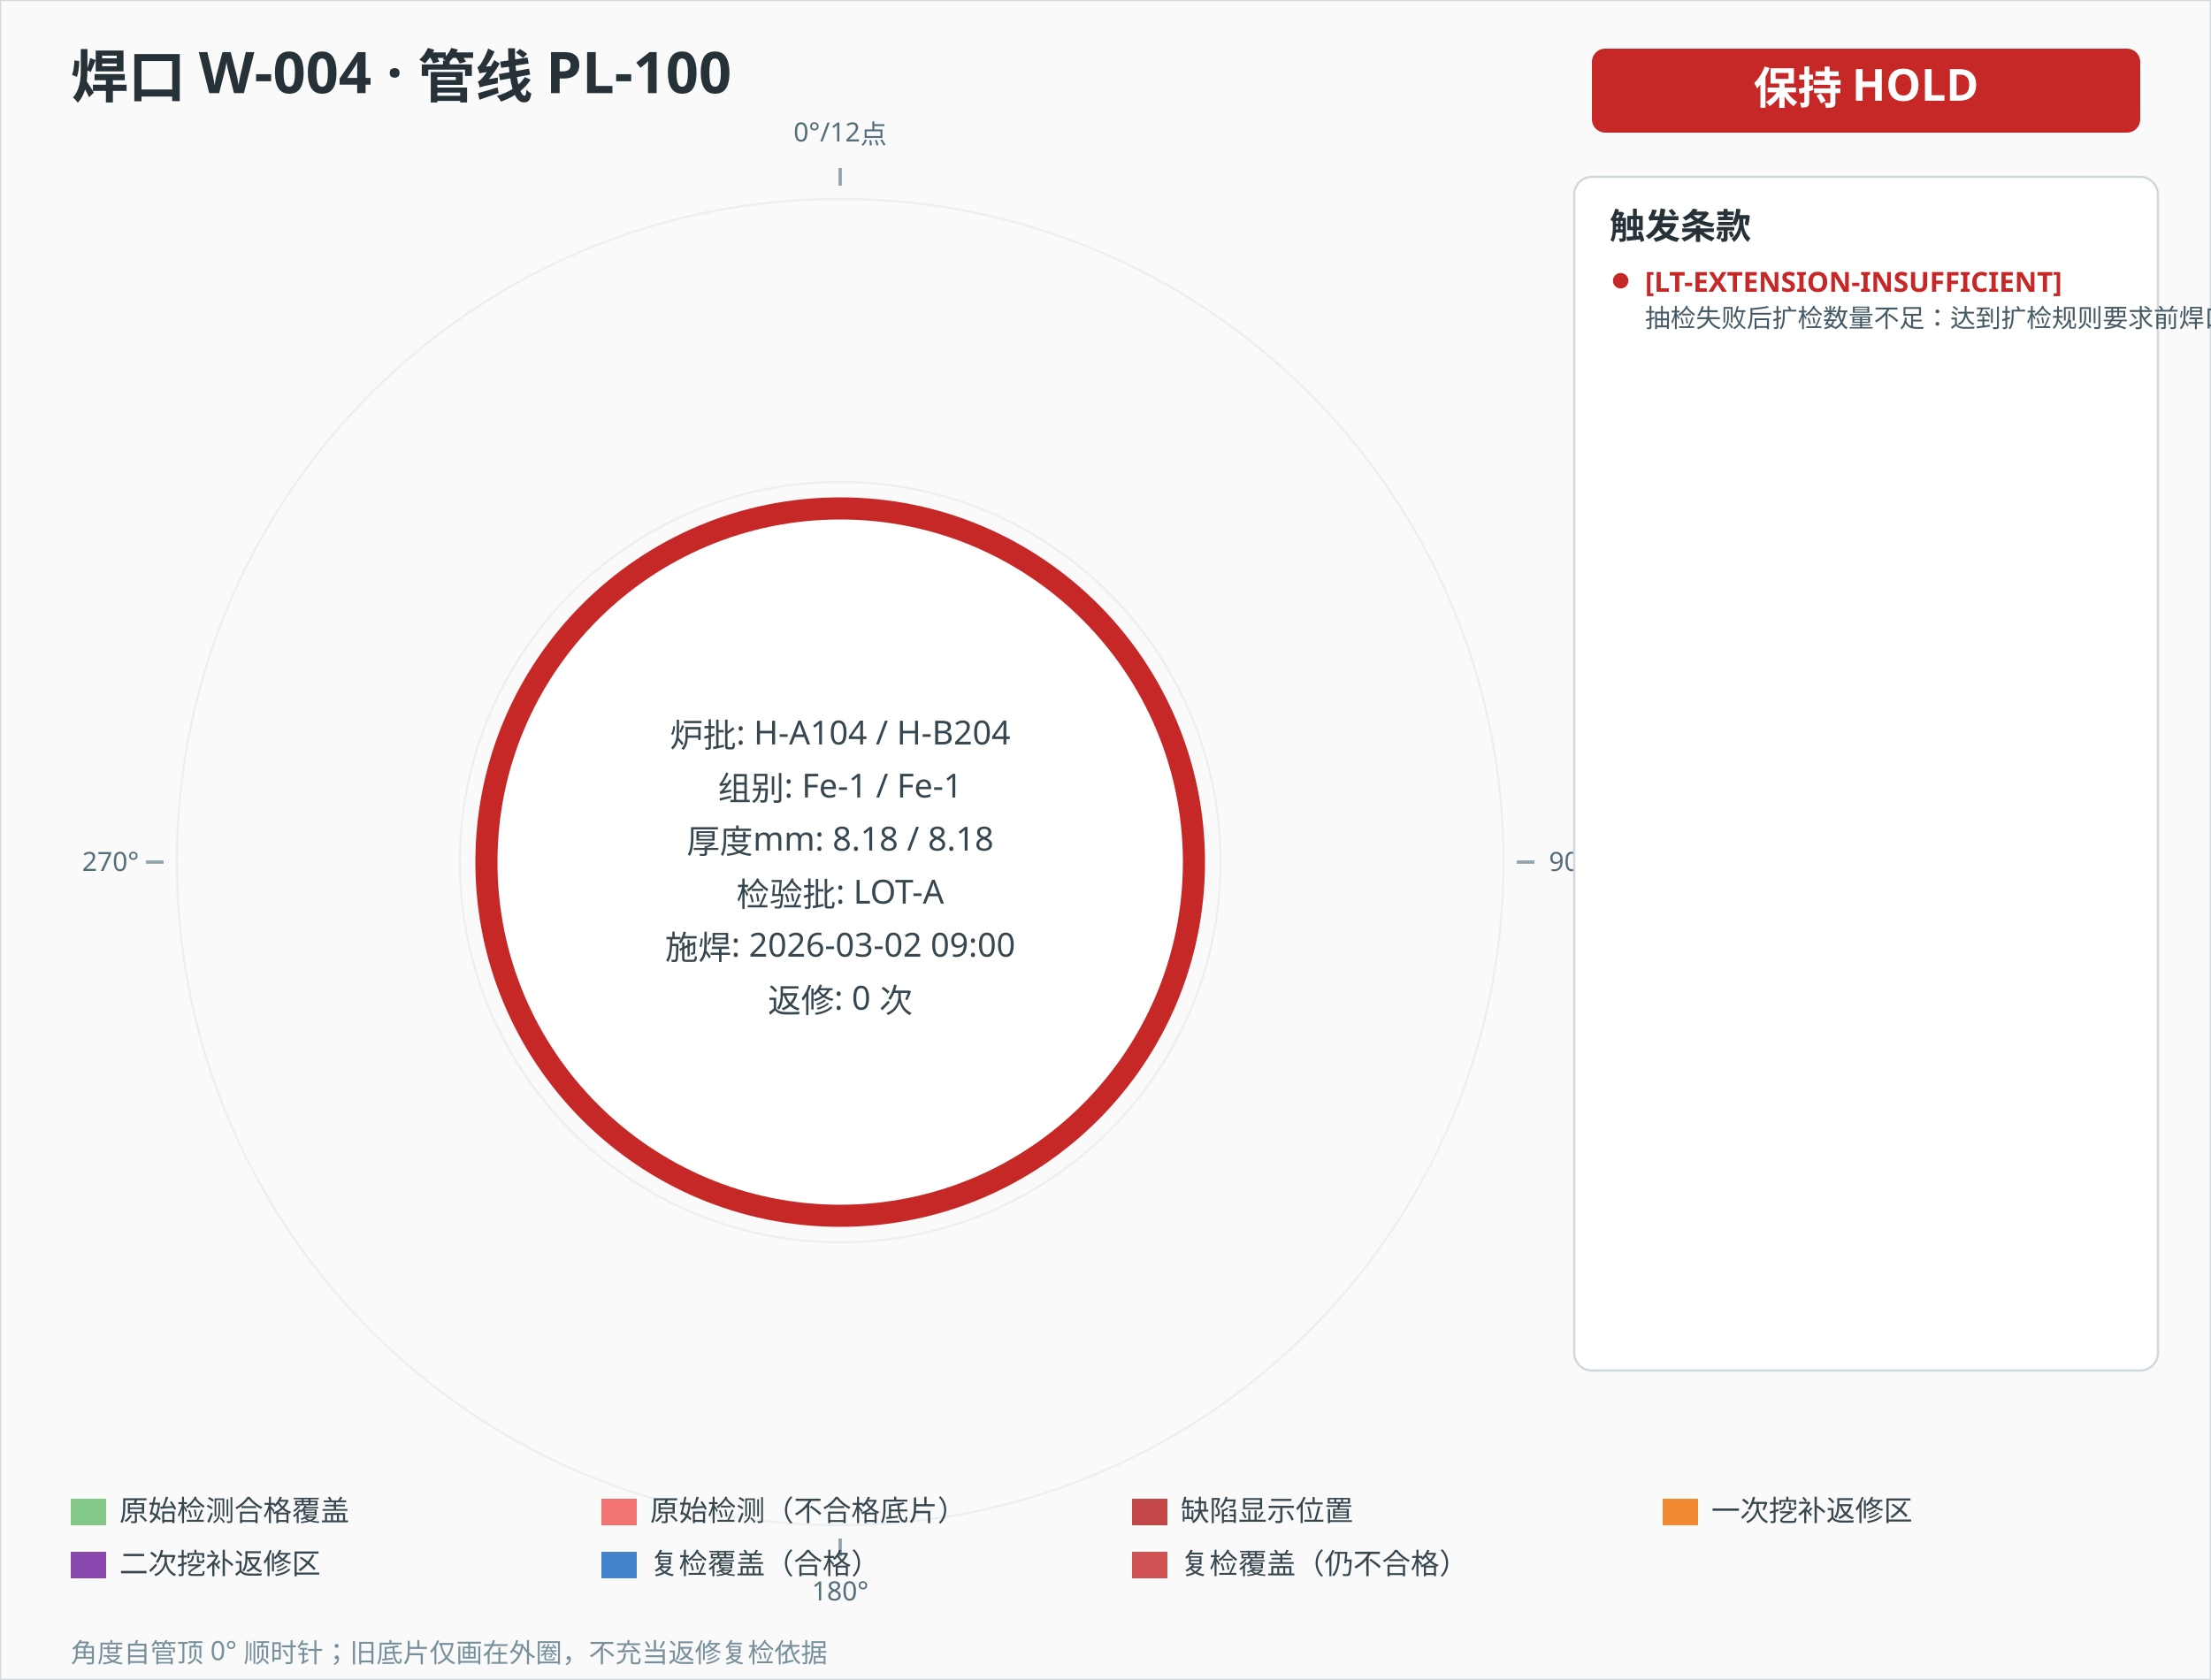
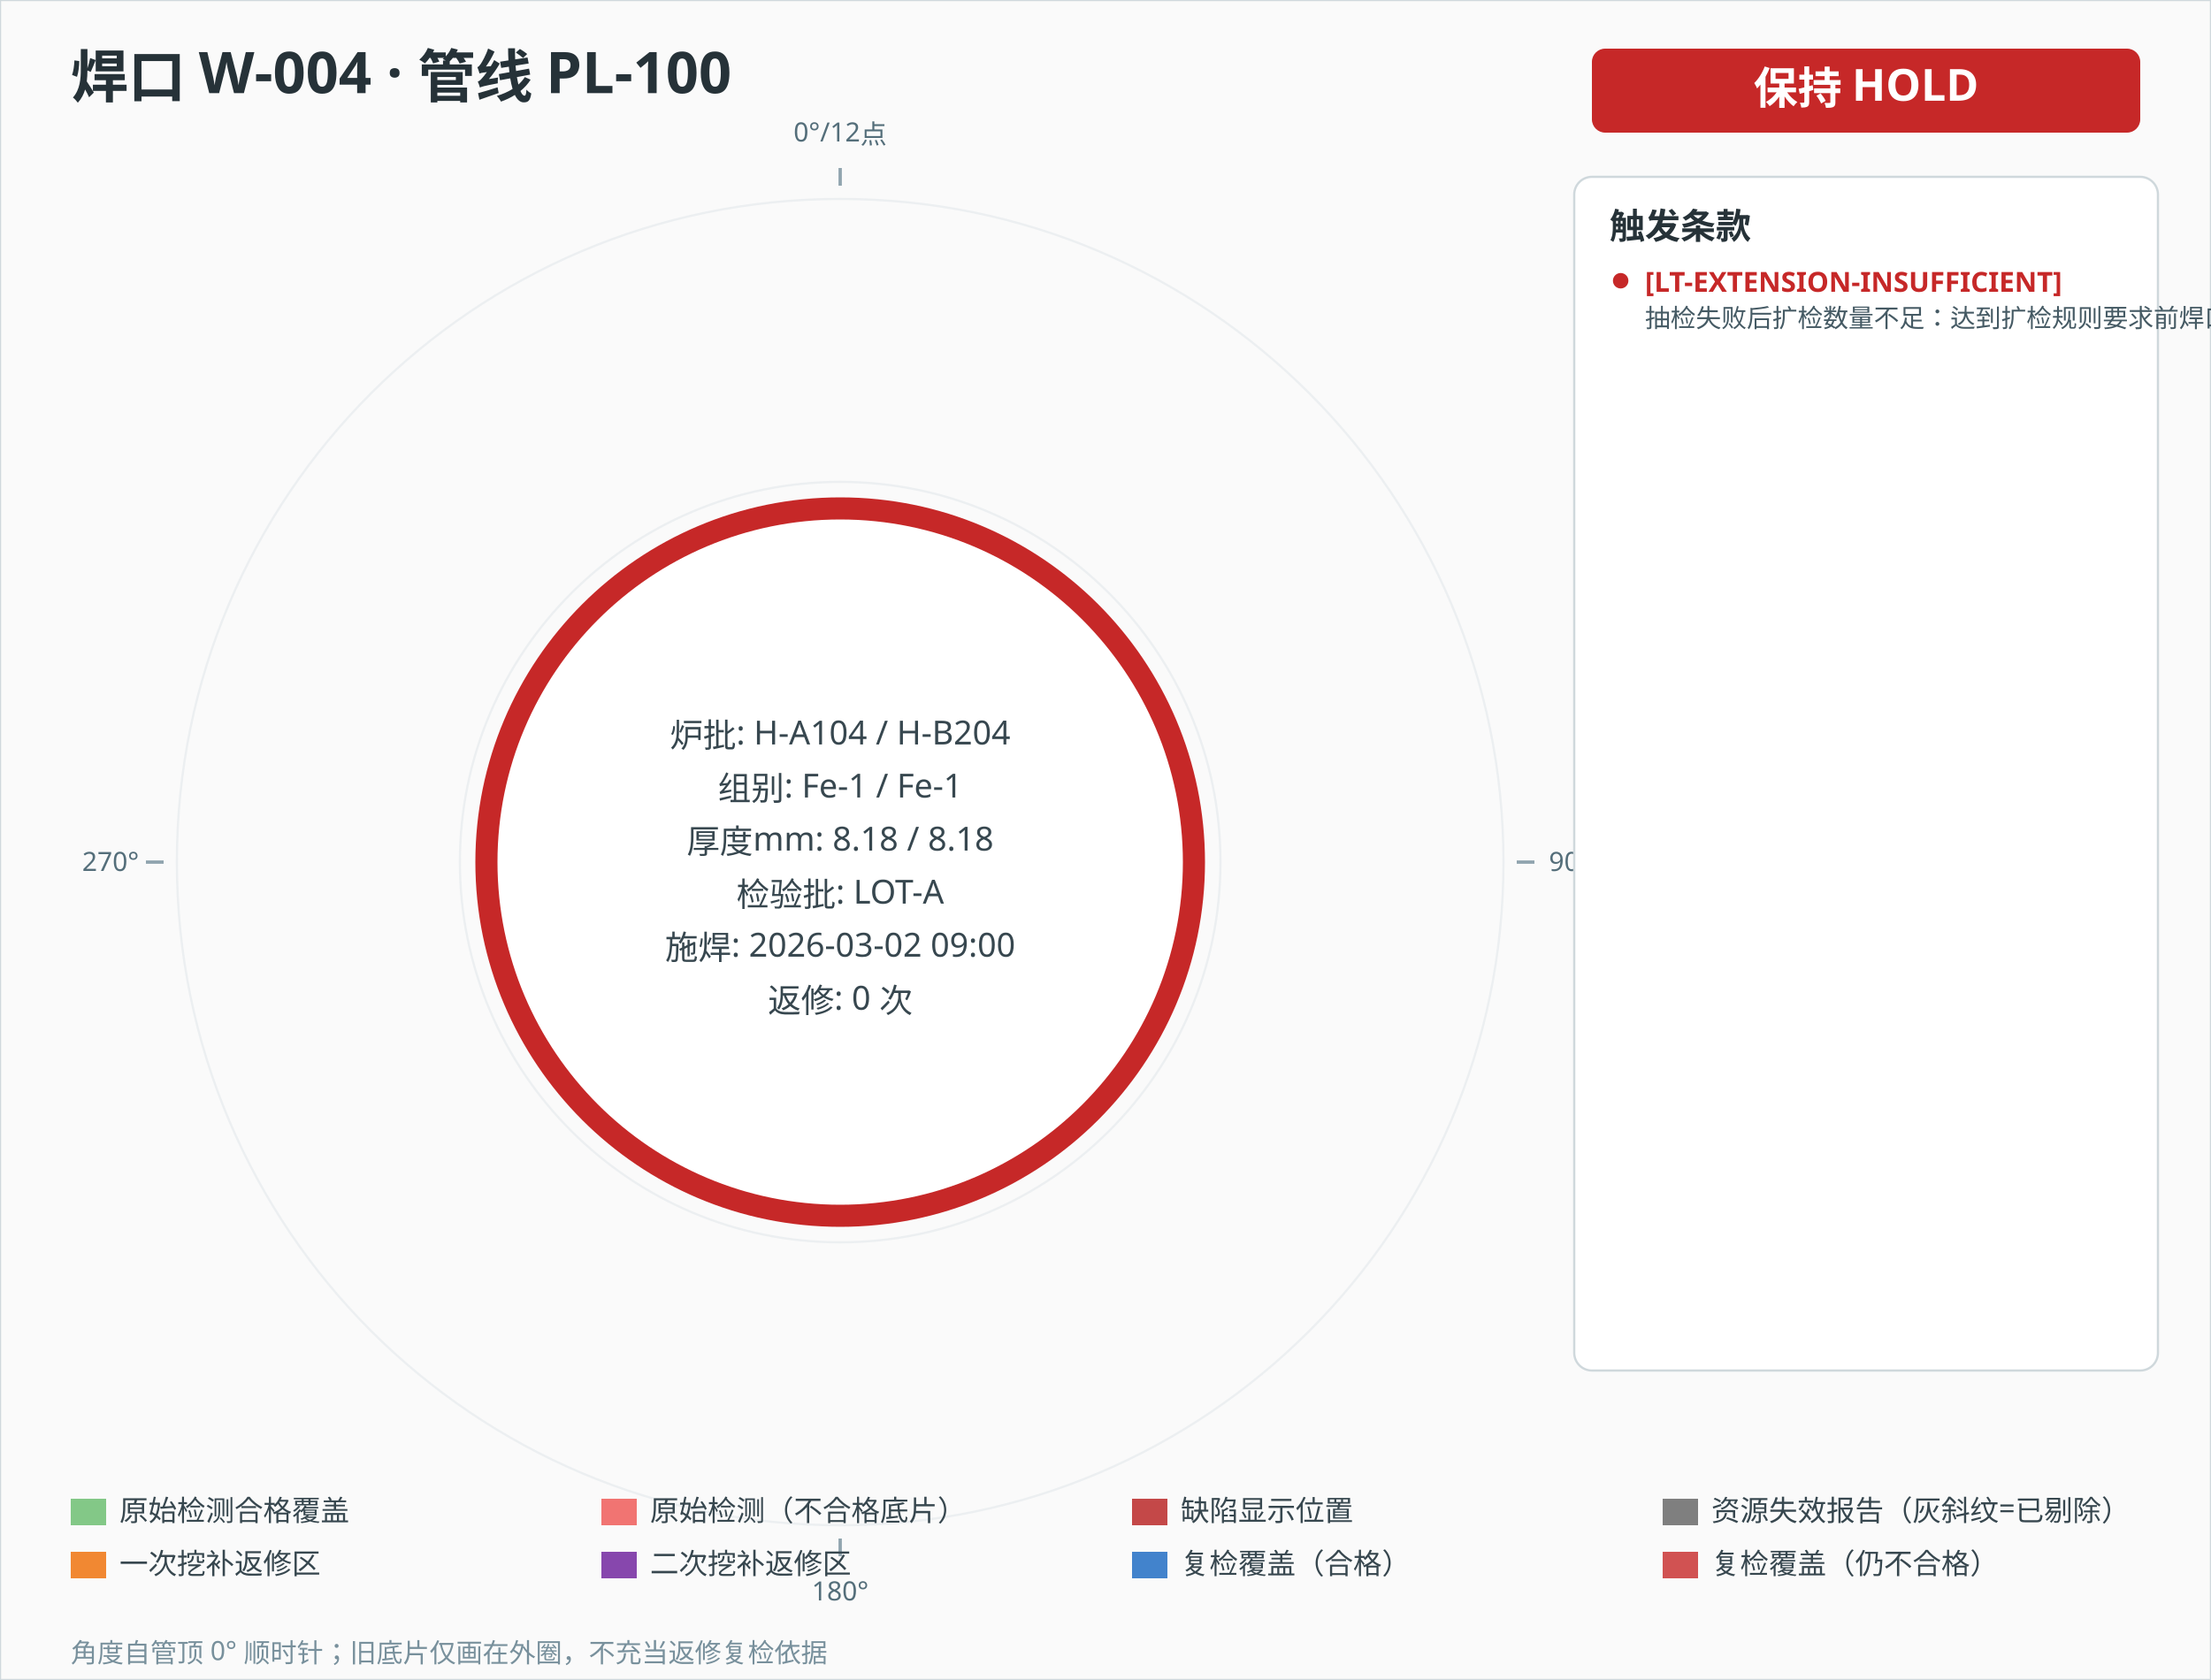
<svg xmlns="http://www.w3.org/2000/svg" viewBox="0 0 1000 760" font-family="sans-serif">
  <rect width="1000" height="760" fill="#fafafa" stroke="#cfd8dc" />
+   <defs>
+     <pattern id="ndexcluded" width="8" height="8" patternUnits="userSpaceOnUse" patternTransform="rotate(45)">
+       <rect width="8" height="8" fill="#9e9e9e" fill-opacity="0.18" />
+       <line x1="0" y1="0" x2="0" y2="8" stroke="#616161" stroke-width="3" />
+     </pattern>
+   </defs>
  <text x="32" y="44" font-size="26" font-weight="bold" fill="#263238">焊口 W-004 · 管线 PL-100</text>
  <rect x="720" y="22" width="248" height="38" rx="6" fill="#c62828" />
  <text x="844" y="47" font-size="20" font-weight="bold" fill="#ffffff" text-anchor="middle">保持 HOLD</text>
  <circle cx="380.0" cy="390.0" r="300" fill="none" stroke="#eceff1" stroke-width="1" />
  <circle cx="380.0" cy="390.0" r="172" fill="none" stroke="#eceff1" stroke-width="1" />
  <line x1="380.0" y1="84.0" x2="380.0" y2="76.0" stroke="#90a4ae" stroke-width="1.5" />
  <text x="380.0" y="64.0" font-size="12" fill="#546e7a" text-anchor="middle">0°/12点</text>
  <line x1="686.0" y1="390.0" x2="694.0" y2="390.0" stroke="#90a4ae" stroke-width="1.5" />
  <text x="710.0" y="394.0" font-size="12" fill="#546e7a" text-anchor="middle">90°</text>
  <line x1="380.0" y1="696.0" x2="380.0" y2="704.0" stroke="#90a4ae" stroke-width="1.5" />
  <text x="380.0" y="724.0" font-size="12" fill="#546e7a" text-anchor="middle">180°</text>
  <line x1="74.0" y1="390.0" x2="66.0" y2="390.0" stroke="#90a4ae" stroke-width="1.5" />
  <text x="50.0" y="394.0" font-size="12" fill="#546e7a" text-anchor="middle">270°</text>
  <text x="380.0" y="386.0" font-size="16" fill="#c62828" text-anchor="middle">无任何 RT/UT/PT 记录</text>
  <circle cx="380.0" cy="390.0" r="160" fill="#ffffff" stroke="#c62828" stroke-width="10" />
  <text x="380.0" y="338.0" font-size="15" fill="#37474f" text-anchor="middle">炉批: H-A104 / H-B204</text>
  <text x="380.0" y="362.0" font-size="15" fill="#37474f" text-anchor="middle">组别: Fe-1 / Fe-1</text>
  <text x="380.0" y="386.0" font-size="15" fill="#37474f" text-anchor="middle">厚度mm: 8.18 / 8.18</text>
  <text x="380.0" y="410.0" font-size="15" fill="#37474f" text-anchor="middle">检验批: LOT-A</text>
  <text x="380.0" y="434.0" font-size="15" fill="#37474f" text-anchor="middle">施焊: 2026-03-02 09:00</text>
  <text x="380.0" y="458.0" font-size="15" fill="#37474f" text-anchor="middle">返修: 0 次</text>
  <rect x="712" y="80" width="264" height="540" rx="8" fill="#ffffff" stroke="#cfd8dc" />
  <text x="728" y="108" font-size="16" font-weight="bold" fill="#263238">触发条款</text>
  <circle cx="733" cy="127" r="3.5" fill="#c62828" />
  <text x="744" y="132" font-size="12.5" font-weight="bold" fill="#c62828">[LT-EXTENSION-INSUFFICIENT]</text>
  <text x="744" y="148" font-size="11.5" fill="#455a64">抽检失败后扩检数量不足：达到扩检规则要求前焊口保持 hold</text>
  <rect x="32" y="678" width="16" height="12" fill="#66bb6a" fill-opacity="0.8" />
  <text x="54" y="688" font-size="13" fill="#37474f">原始检测合格覆盖</text>
  <rect x="272" y="678" width="16" height="12" fill="#ef5350" fill-opacity="0.8" />
  <text x="294" y="688" font-size="13" fill="#37474f">原始检测（不合格底片）</text>
  <rect x="512" y="678" width="16" height="12" fill="#b71c1c" fill-opacity="0.8" />
  <text x="534" y="688" font-size="13" fill="#37474f">缺陷显示位置</text>
-   <rect x="752" y="678" width="16" height="12" fill="#ef6c00" fill-opacity="0.8" />
-   <text x="774" y="688" font-size="13" fill="#37474f">一次挖补返修区</text>
-   <rect x="32" y="702" width="16" height="12" fill="#6a1b9a" fill-opacity="0.8" />
-   <text x="54" y="712" font-size="13" fill="#37474f">二次挖补返修区</text>
-   <rect x="272" y="702" width="16" height="12" fill="#1565c0" fill-opacity="0.8" />
-   <text x="294" y="712" font-size="13" fill="#37474f">复检覆盖（合格）</text>
-   <rect x="512" y="702" width="16" height="12" fill="#c62828" fill-opacity="0.8" />
-   <text x="534" y="712" font-size="13" fill="#37474f">复检覆盖（仍不合格）</text>
+   <rect x="752" y="678" width="16" height="12" fill="#616161" fill-opacity="0.8" />
+   <text x="774" y="688" font-size="13" fill="#37474f">资源失效报告（灰斜纹=已剔除）</text>
+   <rect x="32" y="702" width="16" height="12" fill="#ef6c00" fill-opacity="0.8" />
+   <text x="54" y="712" font-size="13" fill="#37474f">一次挖补返修区</text>
+   <rect x="272" y="702" width="16" height="12" fill="#6a1b9a" fill-opacity="0.8" />
+   <text x="294" y="712" font-size="13" fill="#37474f">二次挖补返修区</text>
+   <rect x="512" y="702" width="16" height="12" fill="#1565c0" fill-opacity="0.8" />
+   <text x="534" y="712" font-size="13" fill="#37474f">复检覆盖（合格）</text>
+   <rect x="752" y="702" width="16" height="12" fill="#c62828" fill-opacity="0.8" />
+   <text x="774" y="712" font-size="13" fill="#37474f">复检覆盖（仍不合格）</text>
  <text x="32" y="752" font-size="12" fill="#78909c">角度自管顶 0° 顺时针；旧底片仅画在外圈，不充当返修复检依据</text>
</svg>
